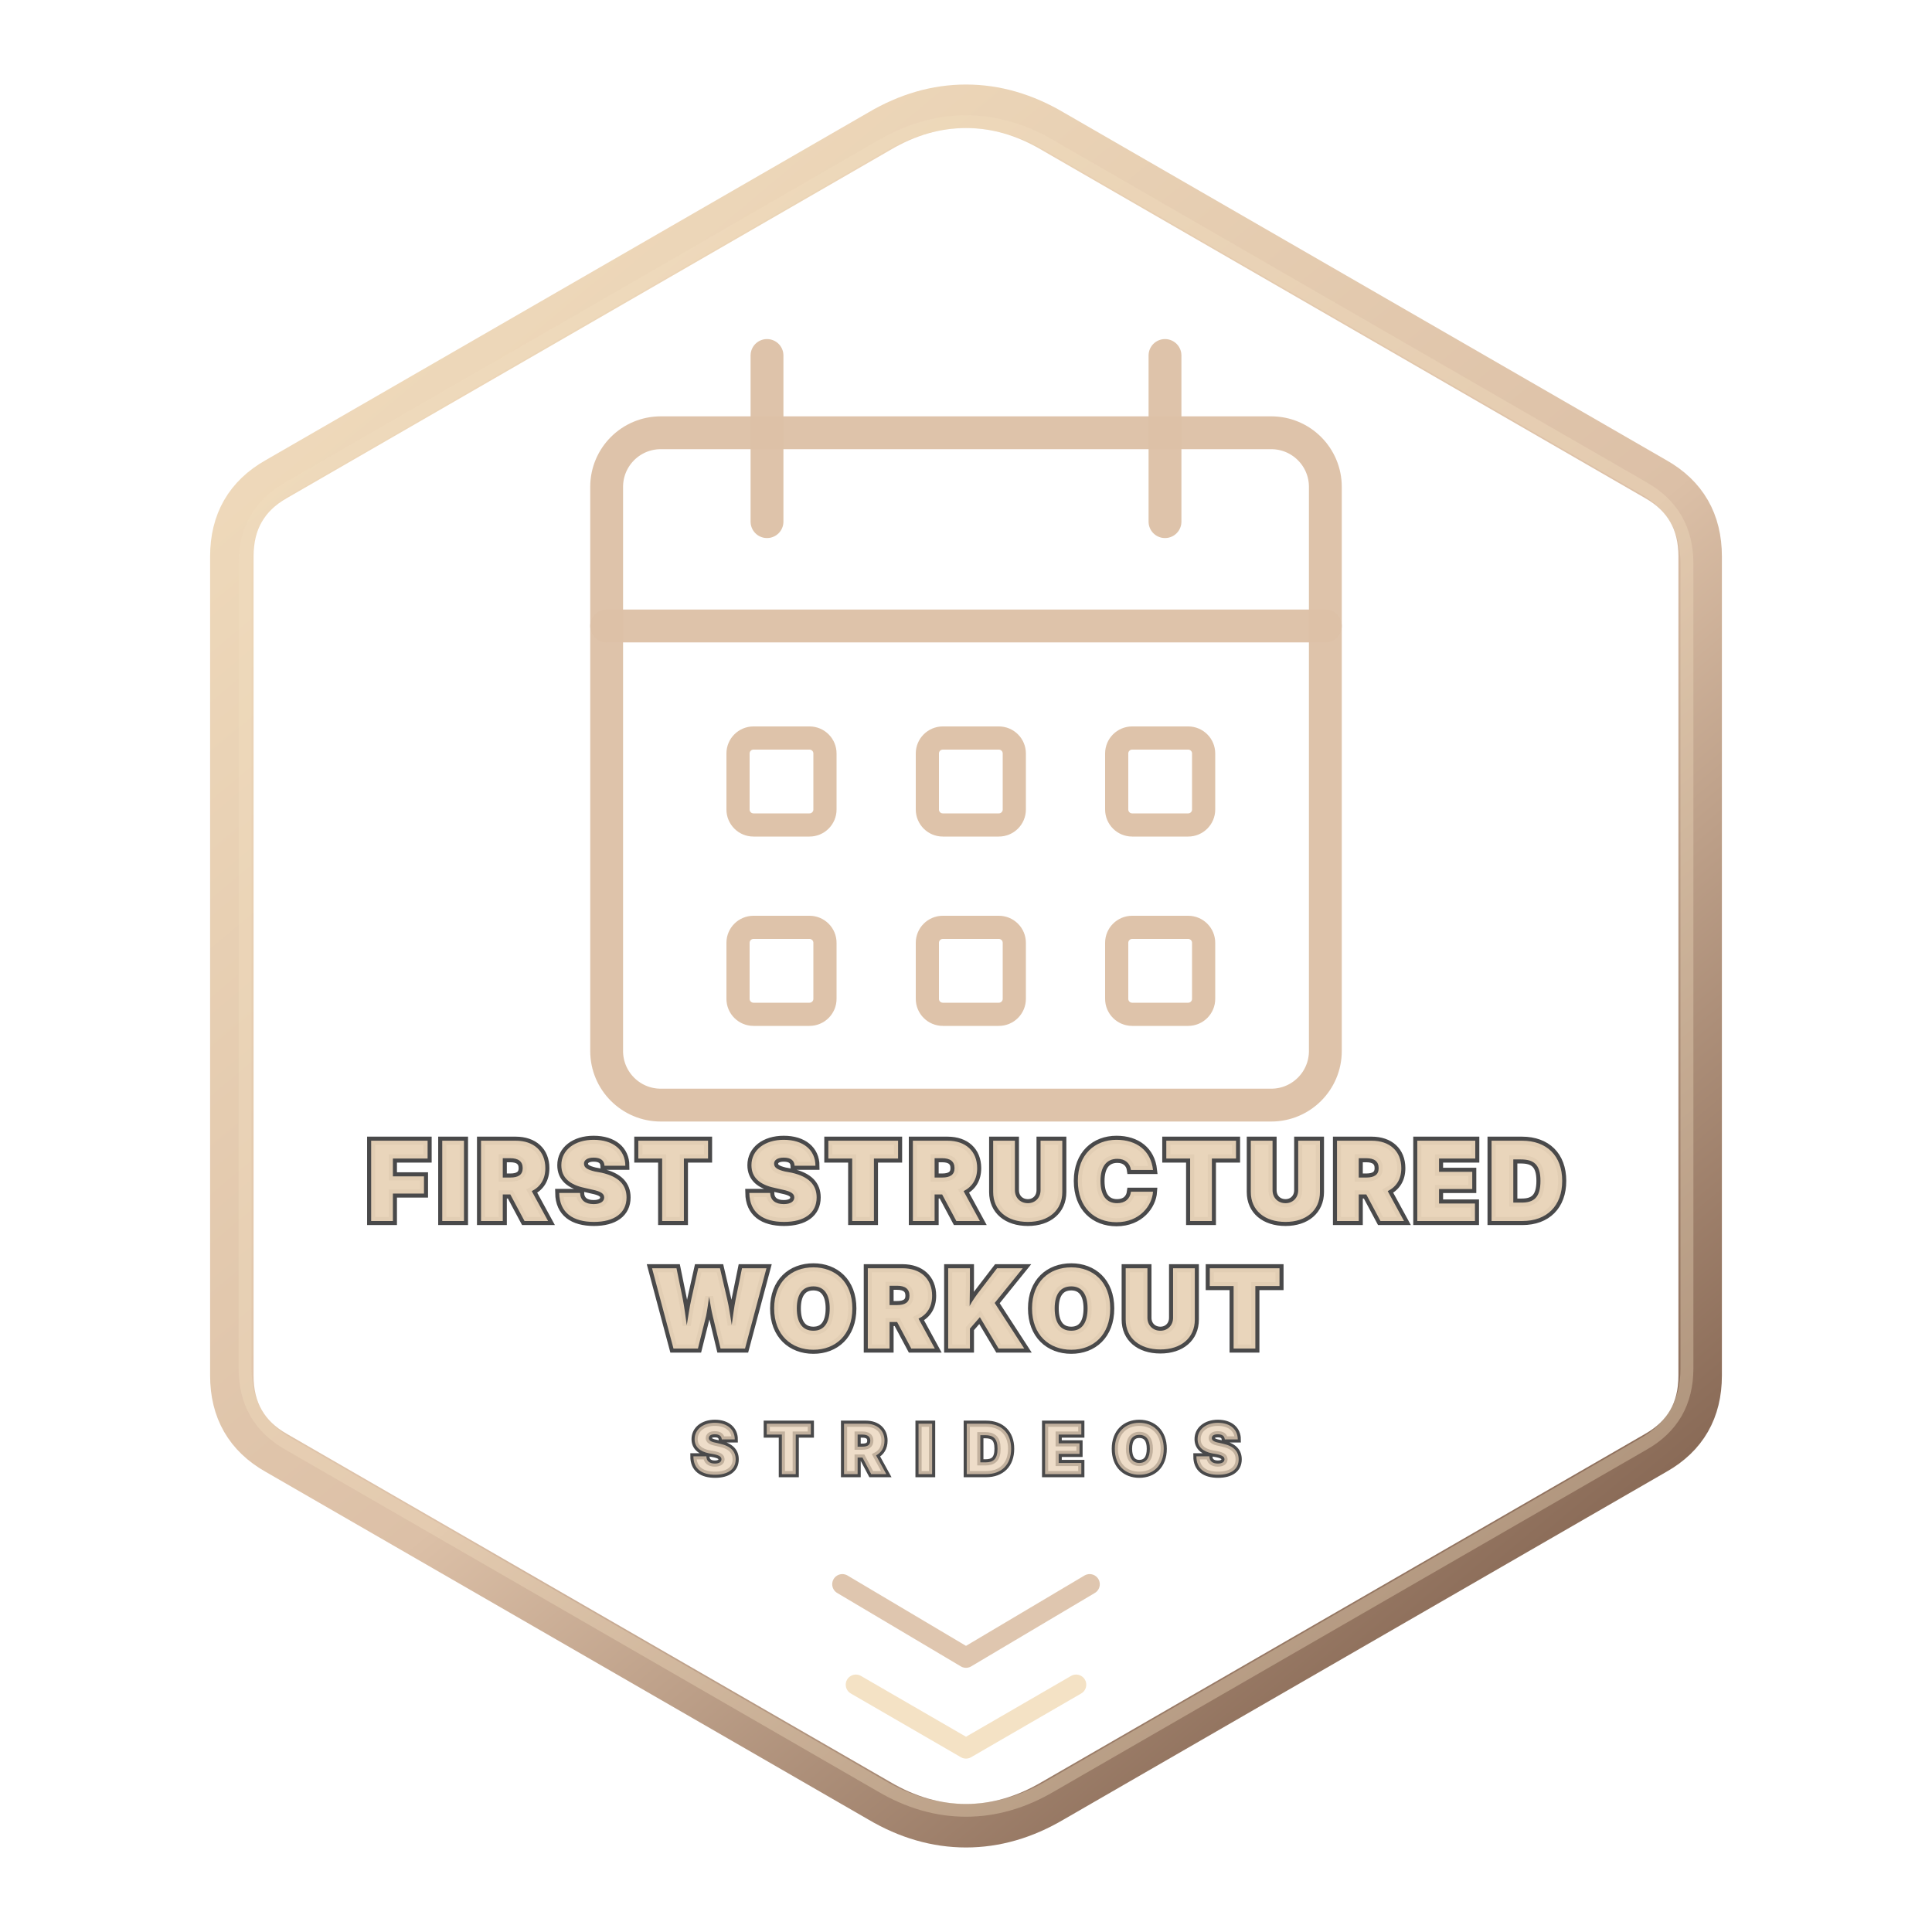
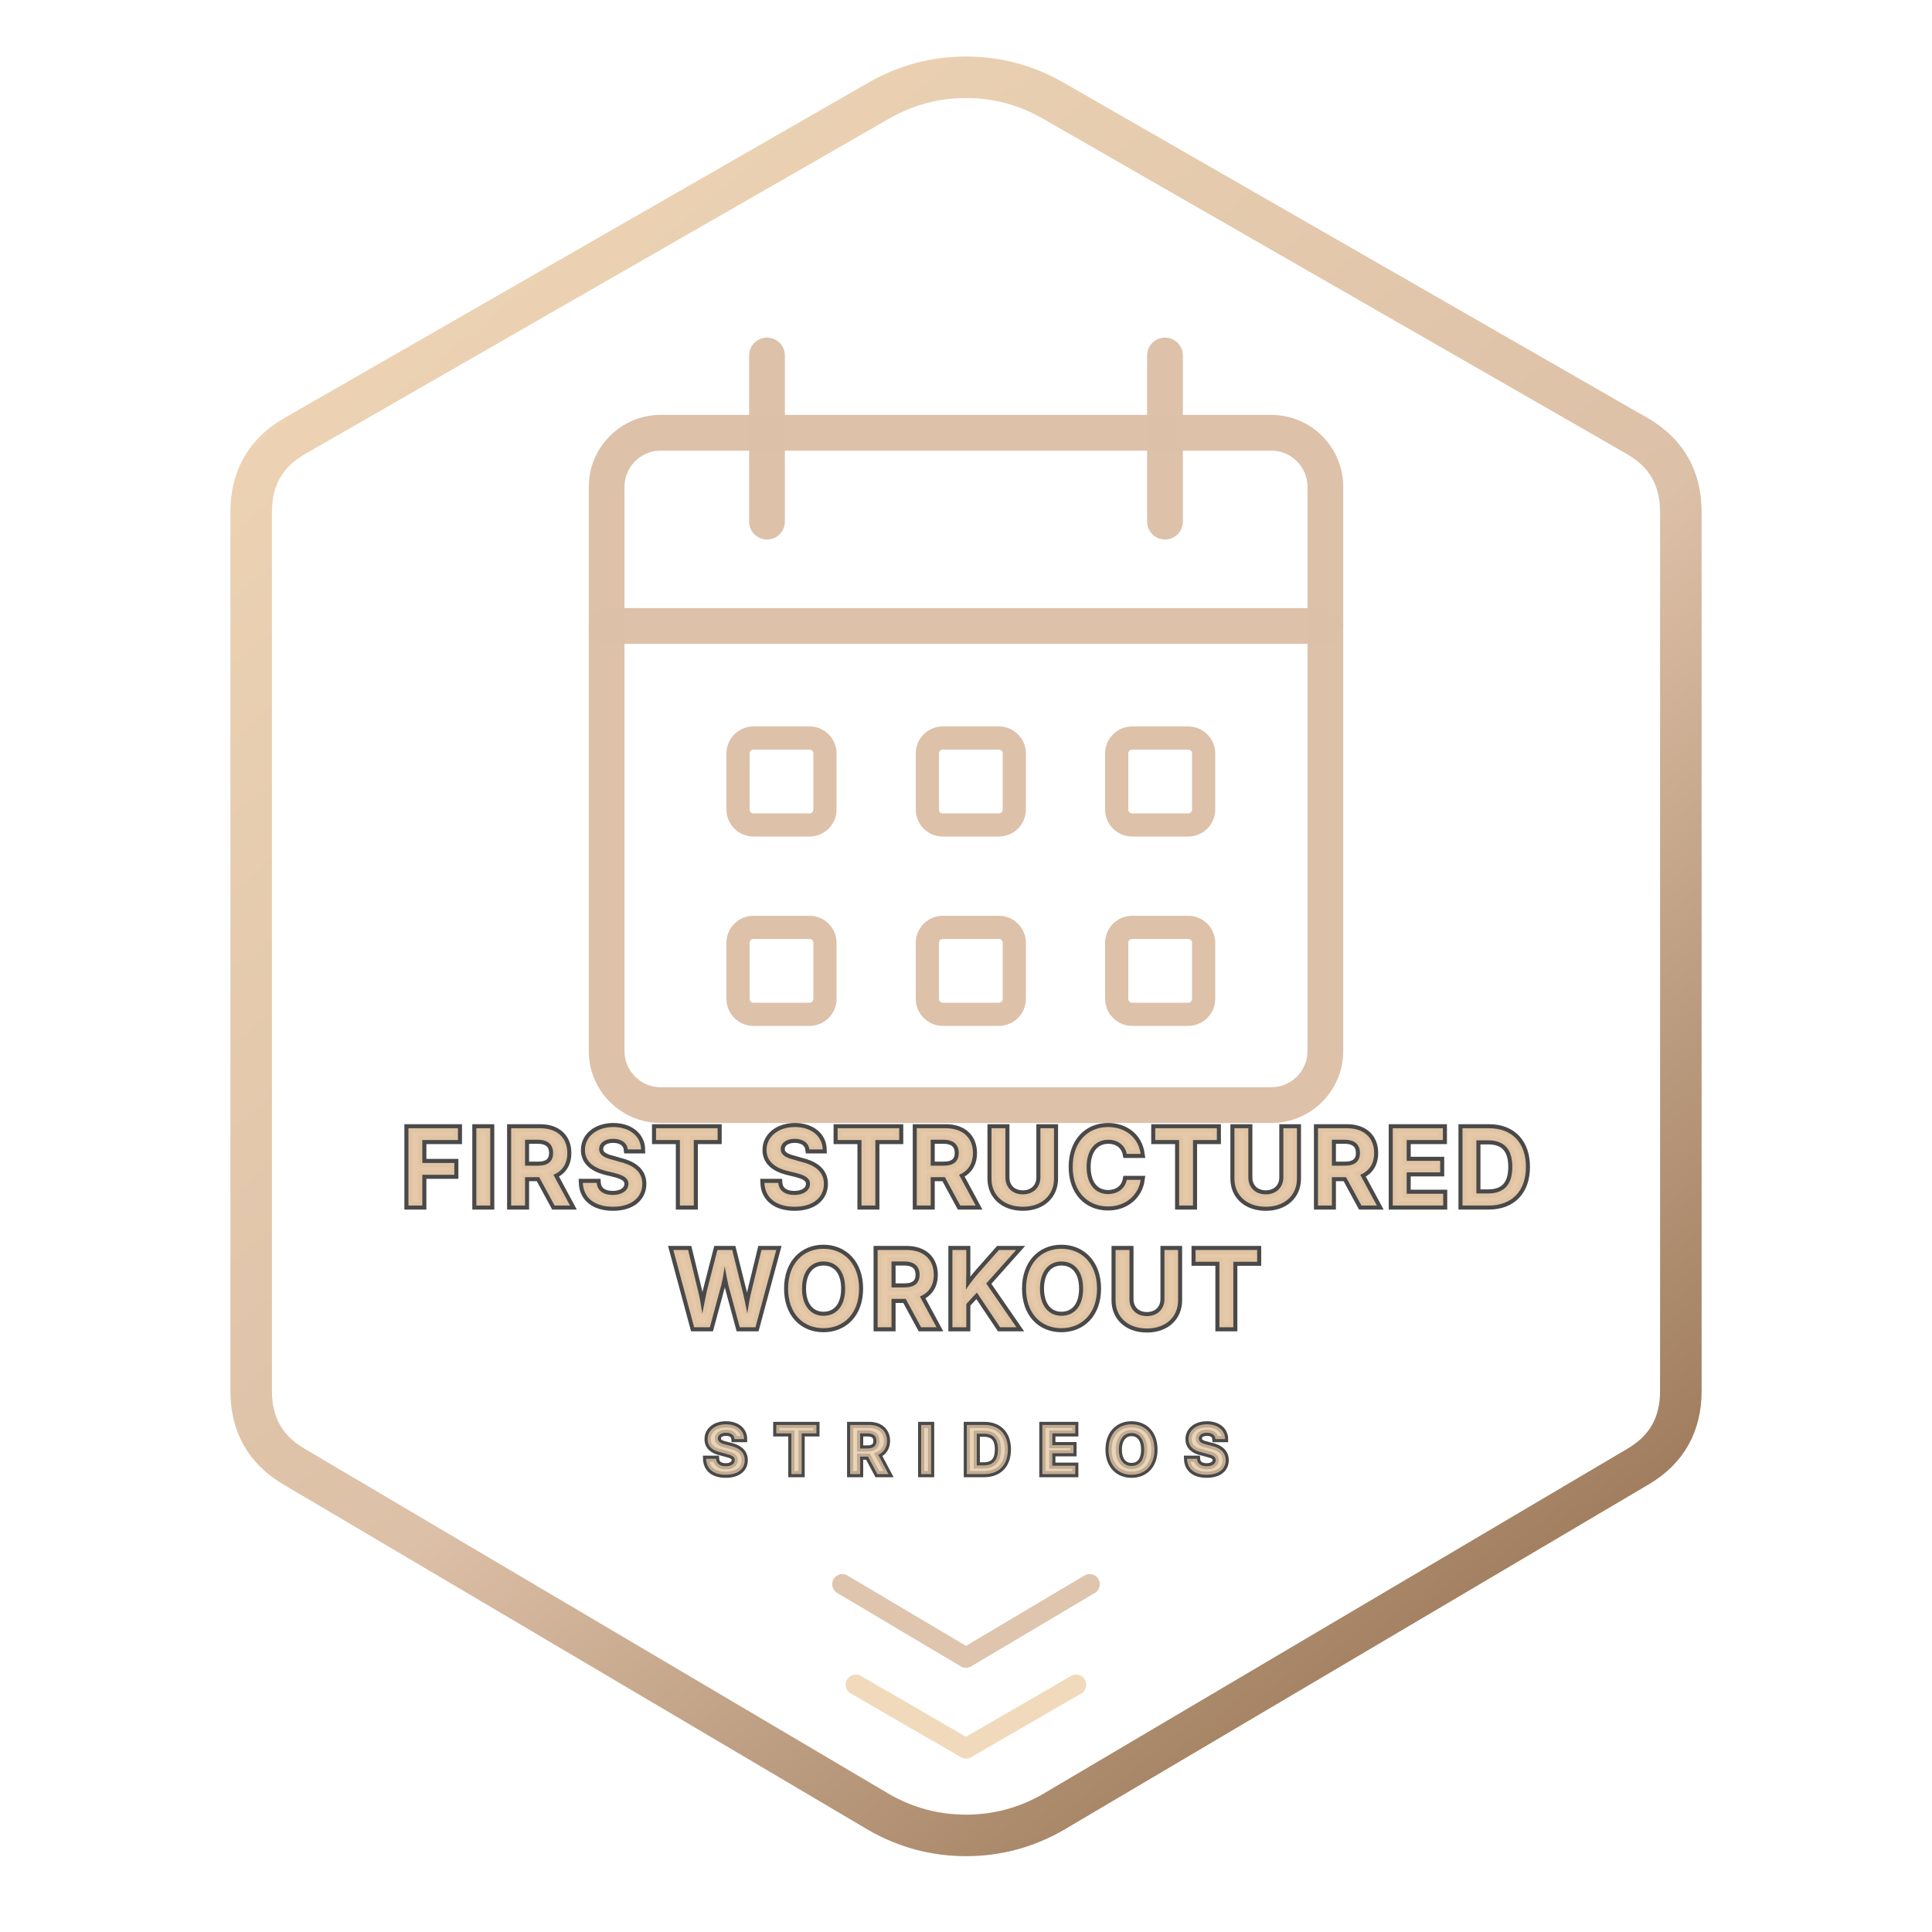
<svg xmlns="http://www.w3.org/2000/svg" width="100" height="100" viewBox="0 0 100 100" fill="none" role="img" aria-label="First Structured Workout achievement. Unlocked.">
  <defs>
-     <linearGradient id="firsts-first-structured-workout-share-transparent-edge" x1="14" y1="7" x2="86" y2="93" gradientUnits="userSpaceOnUse">
-       <stop offset="0" stop-color="#F3DFBF" />
+     <linearGradient id="firsts-first-structured-workout-transparent-edge" x1="14" y1="7" x2="86" y2="93" gradientUnits="userSpaceOnUse">
+       <stop offset="0" stop-color="#F0D7B6" />
      <stop offset="0.54" stop-color="#DCC0A7" />
-       <stop offset="1" stop-color="#6F4F3D" />
+       <stop offset="1" stop-color="#8D6847" />
    </linearGradient>
-     <radialGradient id="firsts-first-structured-workout-share-transparent-glow" cx="0" cy="0" r="1" gradientUnits="userSpaceOnUse" gradientTransform="translate(50 42) rotate(90) scale(35 34)">
-       <stop offset="0" stop-color="#C89364" stop-opacity="0.33" />
-       <stop offset="0.64" stop-color="#C89364" stop-opacity="0.03" />
-       <stop offset="1" stop-color="#C89364" stop-opacity="0" />
+     <radialGradient id="firsts-first-structured-workout-transparent-glow" cx="0" cy="0" r="1" gradientUnits="userSpaceOnUse" gradientTransform="translate(50 42) rotate(90) scale(35 34)">
+       <stop offset="0" stop-color="#C79C70" stop-opacity="0.22" />
+       <stop offset="0.64" stop-color="#C79C70" stop-opacity="0.03" />
+       <stop offset="1" stop-color="#C79C70" stop-opacity="0" />
    </radialGradient>
  </defs>
-   <path d="M50 5.5 Q52.3 5.5 54.5 6.8 L85.7 24.8 Q88 26.1 88 28.8 L88 71.2 Q88 73.9 85.7 75.2 L54.5 93.2 Q52.3 94.5 50 94.5 Q47.7 94.5 45.5 93.2 L14.3 75.2 Q12 73.9 12 71.2 L12 28.8 Q12 26.1 14.3 24.8 L45.5 6.8 Q47.7 5.5 50 5.5 Z" fill="transparent" fill-opacity="0" stroke="url(#firsts-first-structured-workout-share-transparent-edge)" stroke-width="2.25" stroke-linejoin="round" stroke-opacity="1" />
-   <path d="M50 5.5 Q52.3 5.5 54.5 6.8 L85.7 24.8 Q88 26.1 88 28.8 L88 71.2 Q88 73.9 85.7 75.2 L54.5 93.2 Q52.3 94.5 50 94.5 Q47.7 94.5 45.5 93.2 L14.3 75.2 Q12 73.9 12 71.2 L12 28.8 Q12 26.1 14.3 24.8 L45.5 6.8 Q47.7 5.5 50 5.5 Z" fill="none" stroke="#F3DFBF" stroke-width="0.68" stroke-linejoin="round" stroke-opacity="0.36" transform="translate(0.9 0.9) scale(0.982)" />
-   <ellipse cx="50" cy="42" rx="31" ry="30" fill="url(#firsts-first-structured-workout-share-transparent-glow)" opacity="0" />
+   <path d="M50 4 Q52.4 4 54.5 5.2 L84.8 22.6 Q87 23.9 87 26.5 L87 72 Q87 74.6 84.8 75.9 L54.5 93.8 Q52.4 95 50 95 Q47.6 95 45.5 93.8 L15.2 75.9 Q13 74.6 13 72 L13 26.5 Q13 23.9 15.2 22.6 L45.5 5.2 Q47.6 4 50 4 Z" fill="none" stroke="#C79C70" stroke-width="4.2" stroke-linejoin="round" stroke-opacity="0" />
+   <path d="M50 4 Q52.4 4 54.5 5.2 L84.8 22.6 Q87 23.9 87 26.5 L87 72 Q87 74.6 84.8 75.9 L54.5 93.8 Q52.4 95 50 95 Q47.6 95 45.5 93.8 L15.2 75.9 Q13 74.6 13 72 L13 26.5 Q13 23.9 15.2 22.6 L45.5 5.2 Q47.6 4 50 4 Z" fill="transparent" fill-opacity="0" stroke="url(#firsts-first-structured-workout-transparent-edge)" stroke-width="2.15" stroke-linejoin="round" stroke-opacity="1" />
+   <ellipse cx="50" cy="38" rx="30" ry="26" fill="url(#firsts-first-structured-workout-transparent-glow)" opacity="0" />
  <g>
-     <rect x="31.4" y="22.4" width="37.2" height="34.8" rx="2.8" fill="none" stroke="#DCC0A7" stroke-width="1.7" stroke-linecap="round" stroke-linejoin="round" stroke-opacity="0.96" />
-     <path d="M39.7 18.4 V27 M60.3 18.4 V27 M31.4 32.4 H68.6" fill="none" stroke="#DCC0A7" stroke-width="1.7" stroke-linecap="round" stroke-linejoin="round" stroke-opacity="0.96" />
-     <rect x="38.2" y="38.2" width="4.5" height="4.5" rx="0.8" fill="none" stroke="#DCC0A7" stroke-width="1.2" stroke-linecap="round" stroke-linejoin="round" stroke-opacity="0.96" />
-     <rect x="48" y="38.2" width="4.5" height="4.5" rx="0.8" fill="none" stroke="#DCC0A7" stroke-width="1.2" stroke-linecap="round" stroke-linejoin="round" stroke-opacity="0.96" />
-     <rect x="57.8" y="38.2" width="4.5" height="4.5" rx="0.8" fill="none" stroke="#DCC0A7" stroke-width="1.2" stroke-linecap="round" stroke-linejoin="round" stroke-opacity="0.96" />
-     <rect x="38.2" y="48" width="4.5" height="4.5" rx="0.8" fill="none" stroke="#DCC0A7" stroke-width="1.2" stroke-linecap="round" stroke-linejoin="round" stroke-opacity="0.96" />
-     <rect x="48" y="48" width="4.5" height="4.5" rx="0.8" fill="none" stroke="#DCC0A7" stroke-width="1.2" stroke-linecap="round" stroke-linejoin="round" stroke-opacity="0.96" />
-     <rect x="57.8" y="48" width="4.5" height="4.5" rx="0.8" fill="none" stroke="#DCC0A7" stroke-width="1.2" stroke-linecap="round" stroke-linejoin="round" stroke-opacity="0.96" />
+     <rect x="31.4" y="22.4" width="37.2" height="34.8" rx="2.8" fill="none" stroke="#DCC0A7" stroke-width="1.85" stroke-linecap="round" stroke-linejoin="round" stroke-opacity="0.98" />
+     <path d="M39.7 18.4 V27 M60.3 18.4 V27 M31.4 32.4 H68.6" fill="none" stroke="#DCC0A7" stroke-width="1.85" stroke-linecap="round" stroke-linejoin="round" stroke-opacity="0.98" />
+     <rect x="38.2" y="38.2" width="4.5" height="4.5" rx="0.8" fill="none" stroke="#DCC0A7" stroke-width="1.2" stroke-linecap="round" stroke-linejoin="round" stroke-opacity="0.98" />
+     <rect x="48" y="38.2" width="4.5" height="4.5" rx="0.8" fill="none" stroke="#DCC0A7" stroke-width="1.2" stroke-linecap="round" stroke-linejoin="round" stroke-opacity="0.98" />
+     <rect x="57.8" y="38.2" width="4.5" height="4.5" rx="0.8" fill="none" stroke="#DCC0A7" stroke-width="1.2" stroke-linecap="round" stroke-linejoin="round" stroke-opacity="0.98" />
+     <rect x="38.2" y="48" width="4.5" height="4.5" rx="0.8" fill="none" stroke="#DCC0A7" stroke-width="1.2" stroke-linecap="round" stroke-linejoin="round" stroke-opacity="0.98" />
+     <rect x="48" y="48" width="4.5" height="4.5" rx="0.8" fill="none" stroke="#DCC0A7" stroke-width="1.2" stroke-linecap="round" stroke-linejoin="round" stroke-opacity="0.98" />
+     <rect x="57.8" y="48" width="4.5" height="4.5" rx="0.8" fill="none" stroke="#DCC0A7" stroke-width="1.2" stroke-linecap="round" stroke-linejoin="round" stroke-opacity="0.98" />
  </g>
-   <text x="50" y="63.2" text-anchor="middle" font-family="'Avenir Next', Inter, Arial, sans-serif" font-size="5.7" font-weight="900" letter-spacing="0.35" stroke="#030405" stroke-width="0.42" stroke-opacity="0.72" fill="none">FIRST STRUCTURED</text>
-   <text x="50" y="63.2" text-anchor="middle" font-family="'Avenir Next', Inter, Arial, sans-serif" font-size="5.7" font-weight="900" letter-spacing="0.35" fill="#E8D3B8" fill-opacity="0.96">FIRST STRUCTURED</text>
-   <text x="50" y="69.8" text-anchor="middle" font-family="'Avenir Next', Inter, Arial, sans-serif" font-size="5.7" font-weight="900" letter-spacing="0.35" stroke="#030405" stroke-width="0.42" stroke-opacity="0.72" fill="none">WORKOUT</text>
-   <text x="50" y="69.8" text-anchor="middle" font-family="'Avenir Next', Inter, Arial, sans-serif" font-size="5.7" font-weight="900" letter-spacing="0.35" fill="#E8D3B8" fill-opacity="0.96">WORKOUT</text>
-   <text x="50" y="76.3" text-anchor="middle" font-family="'Avenir Next', Inter, Arial, sans-serif" font-size="3.6" font-weight="900" letter-spacing="1.45" stroke="#030405" stroke-width="0.32" stroke-opacity="0.72" fill="none">STRIDEOS</text>
-   <text x="50" y="76.3" text-anchor="middle" font-family="'Avenir Next', Inter, Arial, sans-serif" font-size="3.6" font-weight="900" letter-spacing="1.45" fill="#E8D3B8" fill-opacity="0.76">STRIDEOS</text>
-   <path d="M43.6 82 L50 85.8 L56.4 82" fill="none" stroke="#DCC0A7" stroke-width="1.05" stroke-linecap="round" stroke-linejoin="round" stroke-opacity="0.9" />
-   <path d="M44.3 87.2 L50 90.5 L55.7 87.2" fill="none" stroke="#F3DFBF" stroke-width="1.05" stroke-linecap="round" stroke-linejoin="round" stroke-opacity="0.9" />
+   <text x="50" y="62.4" text-anchor="middle" font-family="'Avenir Next', Inter, Arial, sans-serif" font-size="5.5" font-weight="600" letter-spacing="0.28" stroke="#030405" stroke-width="0.42" stroke-opacity="0.72" fill="none">FIRST STRUCTURED</text>
+   <text x="50" y="62.4" text-anchor="middle" font-family="'Avenir Next', Inter, Arial, sans-serif" font-size="5.5" font-weight="600" letter-spacing="0.28" fill="#E4C8A6" fill-opacity="0.97">FIRST STRUCTURED</text>
+   <text x="50" y="68.7" text-anchor="middle" font-family="'Avenir Next', Inter, Arial, sans-serif" font-size="5.5" font-weight="600" letter-spacing="0.28" stroke="#030405" stroke-width="0.42" stroke-opacity="0.72" fill="none">WORKOUT</text>
+   <text x="50" y="68.7" text-anchor="middle" font-family="'Avenir Next', Inter, Arial, sans-serif" font-size="5.5" font-weight="600" letter-spacing="0.28" fill="#E4C8A6" fill-opacity="0.97">WORKOUT</text>
+   <text x="50" y="76.3" text-anchor="middle" font-family="'Avenir Next', Inter, Arial, sans-serif" font-size="3.5" font-weight="700" letter-spacing="1.38" stroke="#030405" stroke-width="0.32" stroke-opacity="0.72" fill="none">STRIDEOS</text>
+   <text x="50" y="76.3" text-anchor="middle" font-family="'Avenir Next', Inter, Arial, sans-serif" font-size="3.5" font-weight="700" letter-spacing="1.38" fill="#E4C8A6" fill-opacity="0.78">STRIDEOS</text>
+   <path d="M43.6 82 L50 85.8 L56.4 82" fill="none" stroke="#DCC0A7" stroke-width="1.05" stroke-linecap="round" stroke-linejoin="round" stroke-opacity="0.92" />
+   <path d="M44.3 87.2 L50 90.5 L55.7 87.2" fill="none" stroke="#F0D7B6" stroke-width="1.05" stroke-linecap="round" stroke-linejoin="round" stroke-opacity="0.92" />
</svg>
